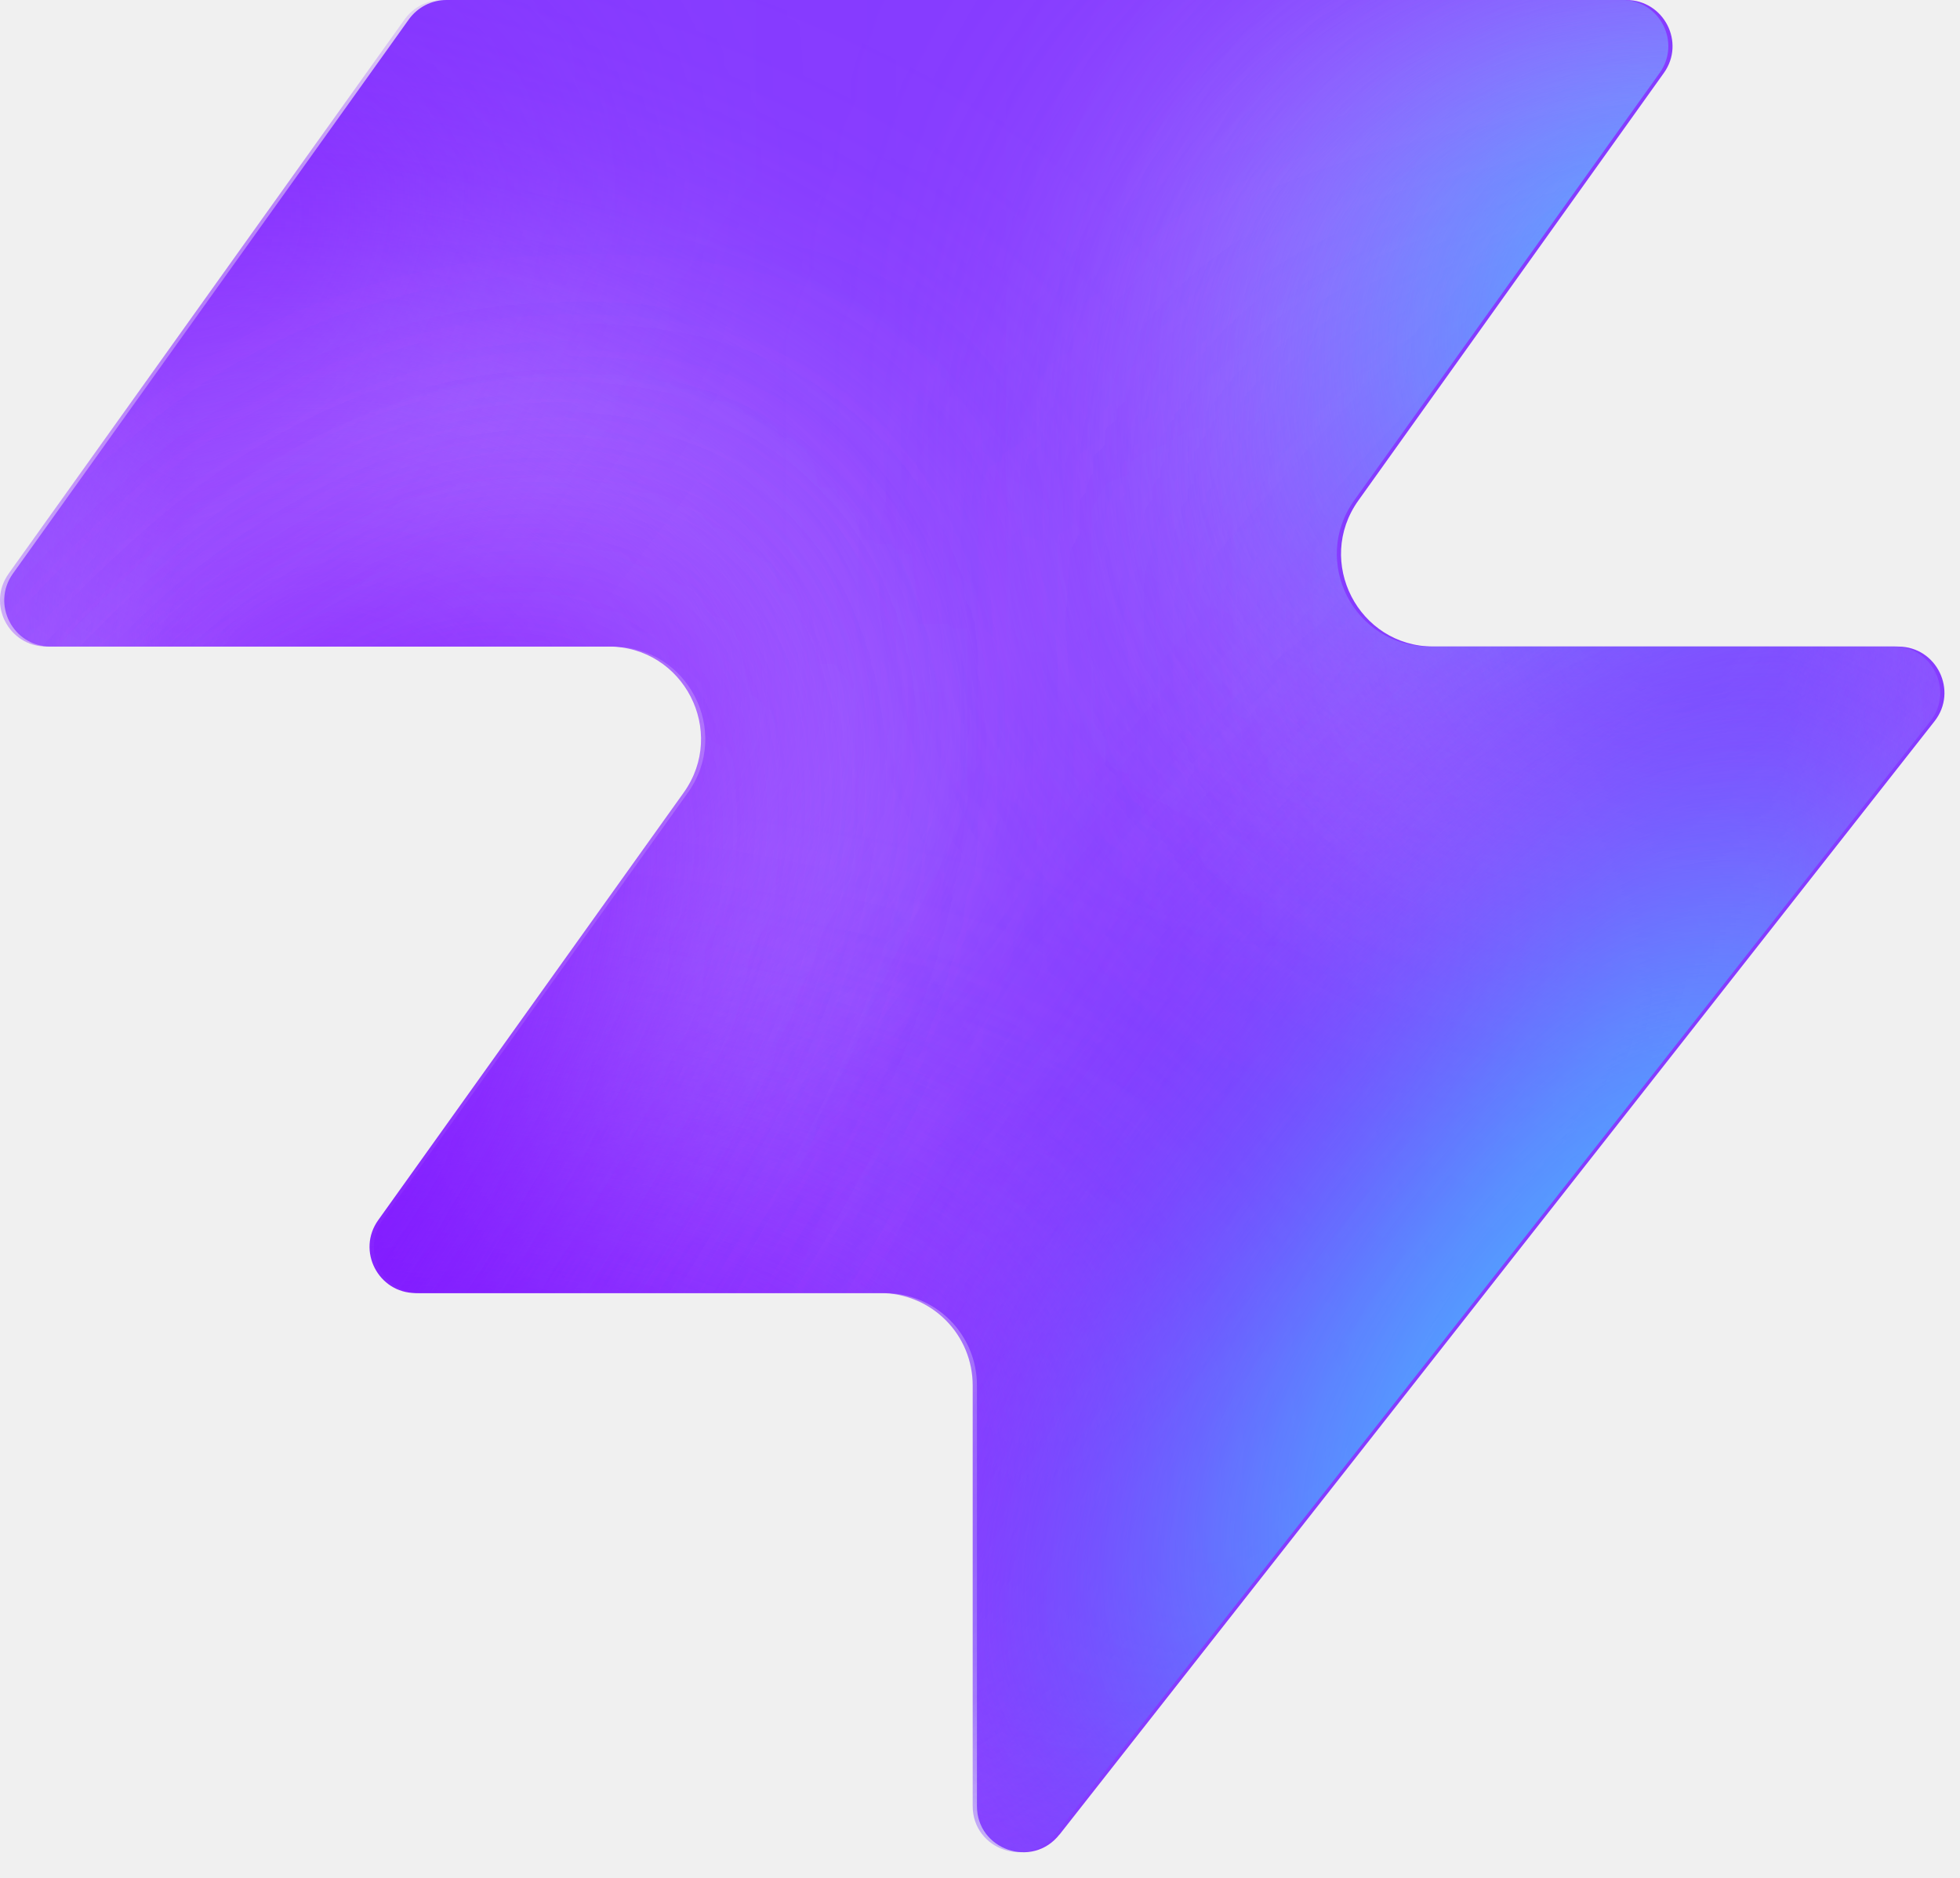
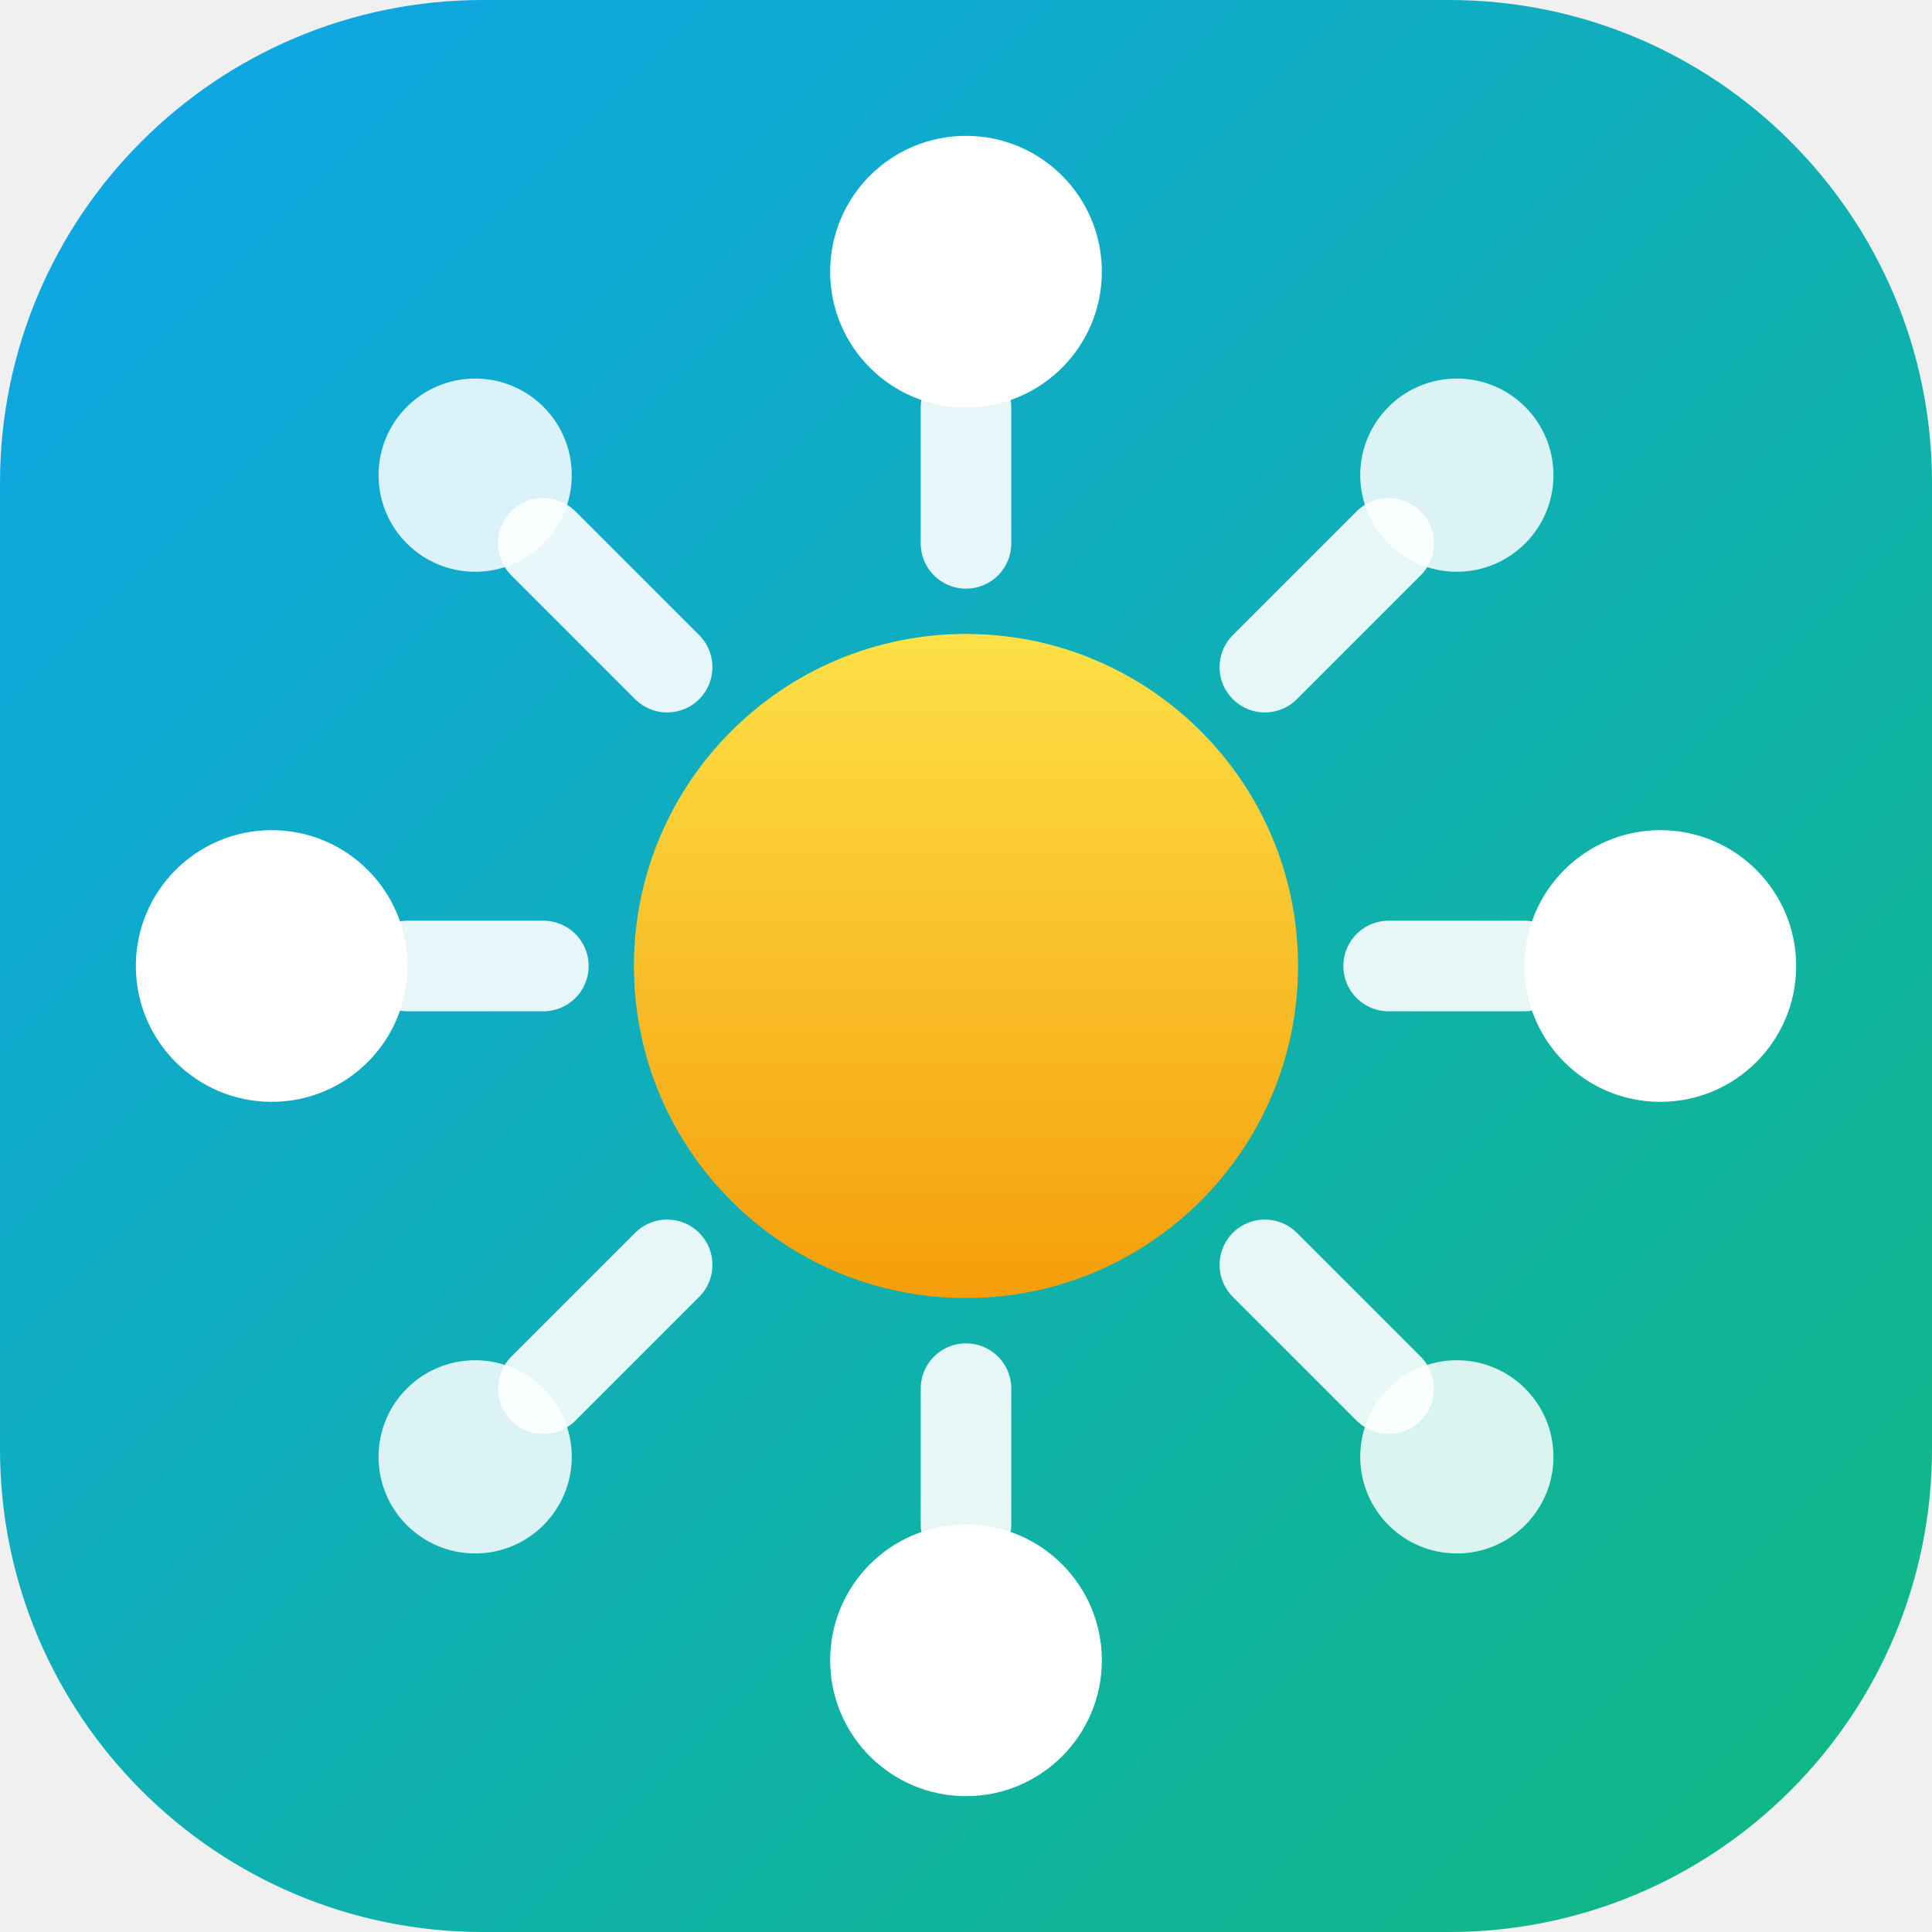
- <svg xmlns="http://www.w3.org/2000/svg" width="48" height="46" fill="none" viewBox="0 0 48 46">
-   <path fill="#863bff" d="M25.946 44.938c-.664.845-2.021.375-2.021-.698V33.937a2.26 2.26 0 0 0-2.262-2.262H10.287c-.92 0-1.456-1.04-.92-1.788l7.48-10.471c1.07-1.497 0-3.578-1.842-3.578H1.237c-.92 0-1.456-1.04-.92-1.788L10.013.474c.214-.297.556-.474.92-.474h28.894c.92 0 1.456 1.04.92 1.788l-7.48 10.471c-1.07 1.498 0 3.579 1.842 3.579h11.377c.943 0 1.473 1.088.89 1.83L25.947 44.94z" style="fill:#863bff;fill:color(display-p3 .525 .23 1);fill-opacity:1" />
-   <mask id="a" width="48" height="46" x="0" y="0" maskUnits="userSpaceOnUse" style="mask-type:alpha">
-     <path fill="#000" d="M25.842 44.938c-.664.844-2.021.375-2.021-.698V33.937a2.26 2.26 0 0 0-2.262-2.262H10.183c-.92 0-1.456-1.04-.92-1.788l7.48-10.471c1.07-1.498 0-3.579-1.842-3.579H1.133c-.92 0-1.456-1.04-.92-1.787L9.91.473c.214-.297.556-.474.92-.474h28.894c.92 0 1.456 1.04.92 1.788l-7.48 10.471c-1.07 1.498 0 3.578 1.842 3.578h11.377c.943 0 1.473 1.088.89 1.832L25.843 44.94z" style="fill:#000;fill-opacity:1" />
-   </mask>
-   <g mask="url(#a)">
-     <g filter="url(#b)">
-       <ellipse cx="5.508" cy="14.704" fill="#ede6ff" rx="5.508" ry="14.704" style="fill:#ede6ff;fill:color(display-p3 .927 .903 1);fill-opacity:1" transform="matrix(.00324 1 1 -.00324 -4.47 31.516)" />
-     </g>
-     <g filter="url(#c)">
-       <ellipse cx="10.399" cy="29.851" fill="#ede6ff" rx="10.399" ry="29.851" style="fill:#ede6ff;fill:color(display-p3 .927 .903 1);fill-opacity:1" transform="matrix(.00324 1 1 -.00324 -39.328 7.883)" />
-     </g>
-     <g filter="url(#d)">
-       <ellipse cx="5.508" cy="30.487" fill="#7e14ff" rx="5.508" ry="30.487" style="fill:#7e14ff;fill:color(display-p3 .492 .077 1);fill-opacity:1" transform="rotate(89.814 -25.913 -14.639)scale(1 -1)" />
-     </g>
-     <g filter="url(#e)">
-       <ellipse cx="5.508" cy="30.599" fill="#7e14ff" rx="5.508" ry="30.599" style="fill:#7e14ff;fill:color(display-p3 .492 .077 1);fill-opacity:1" transform="rotate(89.814 -32.644 -3.334)scale(1 -1)" />
-     </g>
-     <g filter="url(#f)">
-       <ellipse cx="5.508" cy="30.599" fill="#7e14ff" rx="5.508" ry="30.599" style="fill:#7e14ff;fill:color(display-p3 .492 .077 1);fill-opacity:1" transform="matrix(.00324 1 1 -.00324 -34.34 30.47)" />
-     </g>
-     <g filter="url(#g)">
-       <ellipse cx="14.072" cy="22.078" fill="#ede6ff" rx="14.072" ry="22.078" style="fill:#ede6ff;fill:color(display-p3 .927 .903 1);fill-opacity:1" transform="rotate(93.35 24.506 48.493)scale(-1 1)" />
-     </g>
-     <g filter="url(#h)">
-       <ellipse cx="3.47" cy="21.501" fill="#7e14ff" rx="3.47" ry="21.501" style="fill:#7e14ff;fill:color(display-p3 .492 .077 1);fill-opacity:1" transform="rotate(89.009 28.708 47.59)scale(-1 1)" />
-     </g>
-     <g filter="url(#i)">
-       <ellipse cx="3.47" cy="21.501" fill="#7e14ff" rx="3.47" ry="21.501" style="fill:#7e14ff;fill:color(display-p3 .492 .077 1);fill-opacity:1" transform="rotate(89.009 28.708 47.59)scale(-1 1)" />
-     </g>
-     <g filter="url(#j)">
-       <ellipse cx=".387" cy="8.972" fill="#7e14ff" rx="4.407" ry="29.108" style="fill:#7e14ff;fill:color(display-p3 .492 .077 1);fill-opacity:1" transform="rotate(39.51 .387 8.972)" />
-     </g>
-     <g filter="url(#k)">
-       <ellipse cx="47.523" cy="-6.092" fill="#7e14ff" rx="4.407" ry="29.108" style="fill:#7e14ff;fill:color(display-p3 .492 .077 1);fill-opacity:1" transform="rotate(37.892 47.523 -6.092)" />
-     </g>
-     <g filter="url(#l)">
-       <ellipse cx="41.412" cy="6.333" fill="#47bfff" rx="5.971" ry="9.665" style="fill:#47bfff;fill:color(display-p3 .28 .748 1);fill-opacity:1" transform="rotate(37.892 41.412 6.333)" />
-     </g>
-     <g filter="url(#m)">
-       <ellipse cx="-1.879" cy="38.332" fill="#7e14ff" rx="4.407" ry="29.108" style="fill:#7e14ff;fill:color(display-p3 .492 .077 1);fill-opacity:1" transform="rotate(37.892 -1.88 38.332)" />
-     </g>
-     <g filter="url(#n)">
-       <ellipse cx="-1.879" cy="38.332" fill="#7e14ff" rx="4.407" ry="29.108" style="fill:#7e14ff;fill:color(display-p3 .492 .077 1);fill-opacity:1" transform="rotate(37.892 -1.88 38.332)" />
-     </g>
-     <g filter="url(#o)">
-       <ellipse cx="35.651" cy="29.907" fill="#7e14ff" rx="4.407" ry="29.108" style="fill:#7e14ff;fill:color(display-p3 .492 .077 1);fill-opacity:1" transform="rotate(37.892 35.651 29.907)" />
-     </g>
-     <g filter="url(#p)">
-       <ellipse cx="38.418" cy="32.4" fill="#47bfff" rx="5.971" ry="15.297" style="fill:#47bfff;fill:color(display-p3 .28 .748 1);fill-opacity:1" transform="rotate(37.892 38.418 32.4)" />
-     </g>
+ <svg xmlns="http://www.w3.org/2000/svg" viewBox="0 0 64 64">
+   <defs>
+     <linearGradient id="bg" x1="0" y1="0" x2="1" y2="1">
+       <stop offset="0" stop-color="#0ea5e9" />
+       <stop offset="1" stop-color="#10b981" />
+     </linearGradient>
+     <linearGradient id="sun" x1="0" y1="0" x2="0" y2="1">
+       <stop offset="0" stop-color="#fde047" />
+       <stop offset="1" stop-color="#f59e0b" />
+     </linearGradient>
+   </defs>
+   <rect width="64" height="64" rx="16" fill="url(#bg)" />
+   <g stroke="#fff" stroke-width="3" stroke-linecap="round" opacity="0.9">
+     <path d="M32 18V13.5M46 32H50.5M32 46V50.5M18 32H13.5" />
+     <path d="M41.9 22.1L46 18M41.9 41.9L46 46M22.1 41.9L18 46M22.1 22.1L18 18" />
  </g>
-   <defs>
-     <filter id="b" width="60.045" height="41.654" x="-19.77" y="16.149" color-interpolation-filters="sRGB" filterUnits="userSpaceOnUse">
-       <feFlood flood-opacity="0" result="BackgroundImageFix" />
-       <feBlend in="SourceGraphic" in2="BackgroundImageFix" result="shape" />
-       <feGaussianBlur result="effect1_foregroundBlur_2002_17158" stdDeviation="7.659" />
-     </filter>
-     <filter id="c" width="90.34" height="51.437" x="-54.613" y="-7.533" color-interpolation-filters="sRGB" filterUnits="userSpaceOnUse">
-       <feFlood flood-opacity="0" result="BackgroundImageFix" />
-       <feBlend in="SourceGraphic" in2="BackgroundImageFix" result="shape" />
-       <feGaussianBlur result="effect1_foregroundBlur_2002_17158" stdDeviation="7.659" />
-     </filter>
-     <filter id="d" width="79.355" height="29.4" x="-49.64" y="2.03" color-interpolation-filters="sRGB" filterUnits="userSpaceOnUse">
-       <feFlood flood-opacity="0" result="BackgroundImageFix" />
-       <feBlend in="SourceGraphic" in2="BackgroundImageFix" result="shape" />
-       <feGaussianBlur result="effect1_foregroundBlur_2002_17158" stdDeviation="4.596" />
-     </filter>
-     <filter id="e" width="79.579" height="29.4" x="-45.045" y="20.029" color-interpolation-filters="sRGB" filterUnits="userSpaceOnUse">
-       <feFlood flood-opacity="0" result="BackgroundImageFix" />
-       <feBlend in="SourceGraphic" in2="BackgroundImageFix" result="shape" />
-       <feGaussianBlur result="effect1_foregroundBlur_2002_17158" stdDeviation="4.596" />
-     </filter>
-     <filter id="f" width="79.579" height="29.4" x="-43.513" y="21.178" color-interpolation-filters="sRGB" filterUnits="userSpaceOnUse">
-       <feFlood flood-opacity="0" result="BackgroundImageFix" />
-       <feBlend in="SourceGraphic" in2="BackgroundImageFix" result="shape" />
-       <feGaussianBlur result="effect1_foregroundBlur_2002_17158" stdDeviation="4.596" />
-     </filter>
-     <filter id="g" width="74.749" height="58.852" x="15.756" y="-17.901" color-interpolation-filters="sRGB" filterUnits="userSpaceOnUse">
-       <feFlood flood-opacity="0" result="BackgroundImageFix" />
-       <feBlend in="SourceGraphic" in2="BackgroundImageFix" result="shape" />
-       <feGaussianBlur result="effect1_foregroundBlur_2002_17158" stdDeviation="7.659" />
-     </filter>
-     <filter id="h" width="61.377" height="25.362" x="23.548" y="2.284" color-interpolation-filters="sRGB" filterUnits="userSpaceOnUse">
-       <feFlood flood-opacity="0" result="BackgroundImageFix" />
-       <feBlend in="SourceGraphic" in2="BackgroundImageFix" result="shape" />
-       <feGaussianBlur result="effect1_foregroundBlur_2002_17158" stdDeviation="4.596" />
-     </filter>
-     <filter id="i" width="61.377" height="25.362" x="23.548" y="2.284" color-interpolation-filters="sRGB" filterUnits="userSpaceOnUse">
-       <feFlood flood-opacity="0" result="BackgroundImageFix" />
-       <feBlend in="SourceGraphic" in2="BackgroundImageFix" result="shape" />
-       <feGaussianBlur result="effect1_foregroundBlur_2002_17158" stdDeviation="4.596" />
-     </filter>
-     <filter id="j" width="56.045" height="63.649" x="-27.636" y="-22.853" color-interpolation-filters="sRGB" filterUnits="userSpaceOnUse">
-       <feFlood flood-opacity="0" result="BackgroundImageFix" />
-       <feBlend in="SourceGraphic" in2="BackgroundImageFix" result="shape" />
-       <feGaussianBlur result="effect1_foregroundBlur_2002_17158" stdDeviation="4.596" />
-     </filter>
-     <filter id="k" width="54.814" height="64.646" x="20.116" y="-38.415" color-interpolation-filters="sRGB" filterUnits="userSpaceOnUse">
-       <feFlood flood-opacity="0" result="BackgroundImageFix" />
-       <feBlend in="SourceGraphic" in2="BackgroundImageFix" result="shape" />
-       <feGaussianBlur result="effect1_foregroundBlur_2002_17158" stdDeviation="4.596" />
-     </filter>
-     <filter id="l" width="33.541" height="35.313" x="24.641" y="-11.323" color-interpolation-filters="sRGB" filterUnits="userSpaceOnUse">
-       <feFlood flood-opacity="0" result="BackgroundImageFix" />
-       <feBlend in="SourceGraphic" in2="BackgroundImageFix" result="shape" />
-       <feGaussianBlur result="effect1_foregroundBlur_2002_17158" stdDeviation="4.596" />
-     </filter>
-     <filter id="m" width="54.814" height="64.646" x="-29.286" y="6.009" color-interpolation-filters="sRGB" filterUnits="userSpaceOnUse">
-       <feFlood flood-opacity="0" result="BackgroundImageFix" />
-       <feBlend in="SourceGraphic" in2="BackgroundImageFix" result="shape" />
-       <feGaussianBlur result="effect1_foregroundBlur_2002_17158" stdDeviation="4.596" />
-     </filter>
-     <filter id="n" width="54.814" height="64.646" x="-29.286" y="6.009" color-interpolation-filters="sRGB" filterUnits="userSpaceOnUse">
-       <feFlood flood-opacity="0" result="BackgroundImageFix" />
-       <feBlend in="SourceGraphic" in2="BackgroundImageFix" result="shape" />
-       <feGaussianBlur result="effect1_foregroundBlur_2002_17158" stdDeviation="4.596" />
-     </filter>
-     <filter id="o" width="54.814" height="64.646" x="8.244" y="-2.416" color-interpolation-filters="sRGB" filterUnits="userSpaceOnUse">
-       <feFlood flood-opacity="0" result="BackgroundImageFix" />
-       <feBlend in="SourceGraphic" in2="BackgroundImageFix" result="shape" />
-       <feGaussianBlur result="effect1_foregroundBlur_2002_17158" stdDeviation="4.596" />
-     </filter>
-     <filter id="p" width="39.409" height="43.623" x="18.713" y="10.588" color-interpolation-filters="sRGB" filterUnits="userSpaceOnUse">
-       <feFlood flood-opacity="0" result="BackgroundImageFix" />
-       <feBlend in="SourceGraphic" in2="BackgroundImageFix" result="shape" />
-       <feGaussianBlur result="effect1_foregroundBlur_2002_17158" stdDeviation="4.596" />
-     </filter>
-   </defs>
+   <g fill="#fff">
+     <circle cx="32" cy="9" r="4.5" />
+     <circle cx="55" cy="32" r="4.5" />
+     <circle cx="32" cy="55" r="4.5" />
+     <circle cx="9" cy="32" r="4.5" />
+   </g>
+   <g fill="#fff" opacity="0.85">
+     <circle cx="48.26" cy="15.74" r="3.2" />
+     <circle cx="48.26" cy="48.26" r="3.2" />
+     <circle cx="15.74" cy="48.26" r="3.2" />
+     <circle cx="15.74" cy="15.74" r="3.2" />
+   </g>
+   <circle cx="32" cy="32" r="11" fill="url(#sun)" />
</svg>
